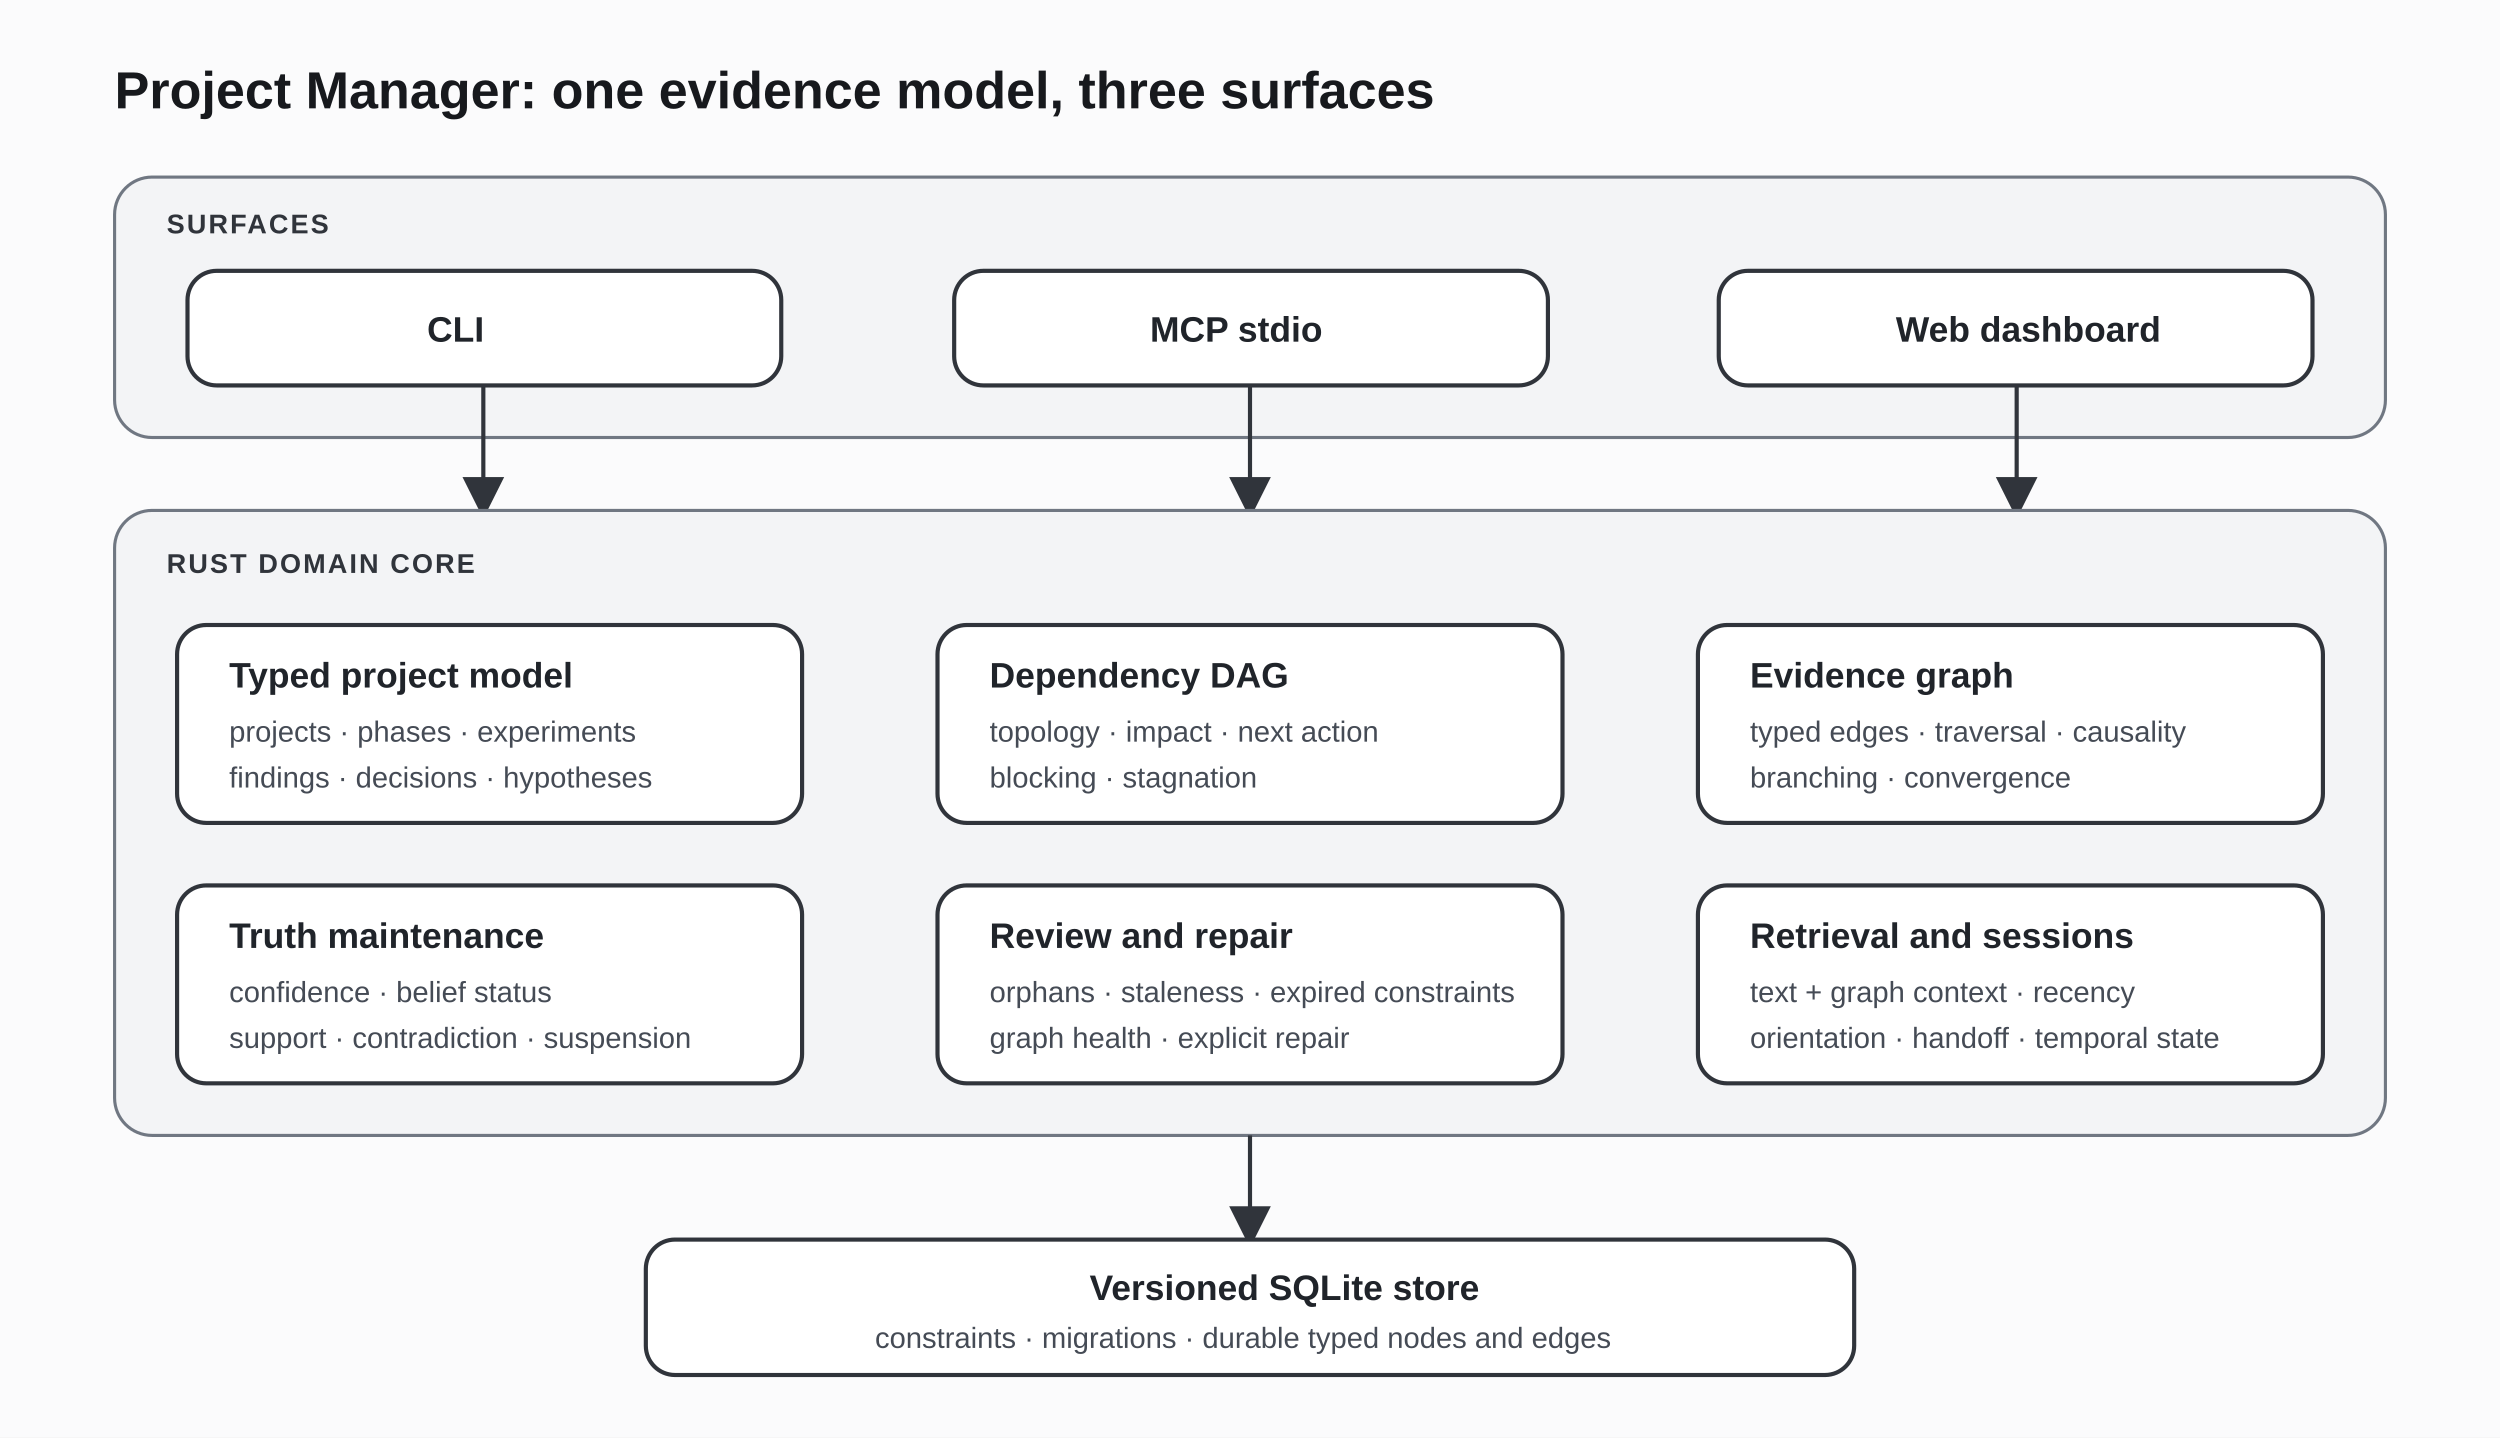
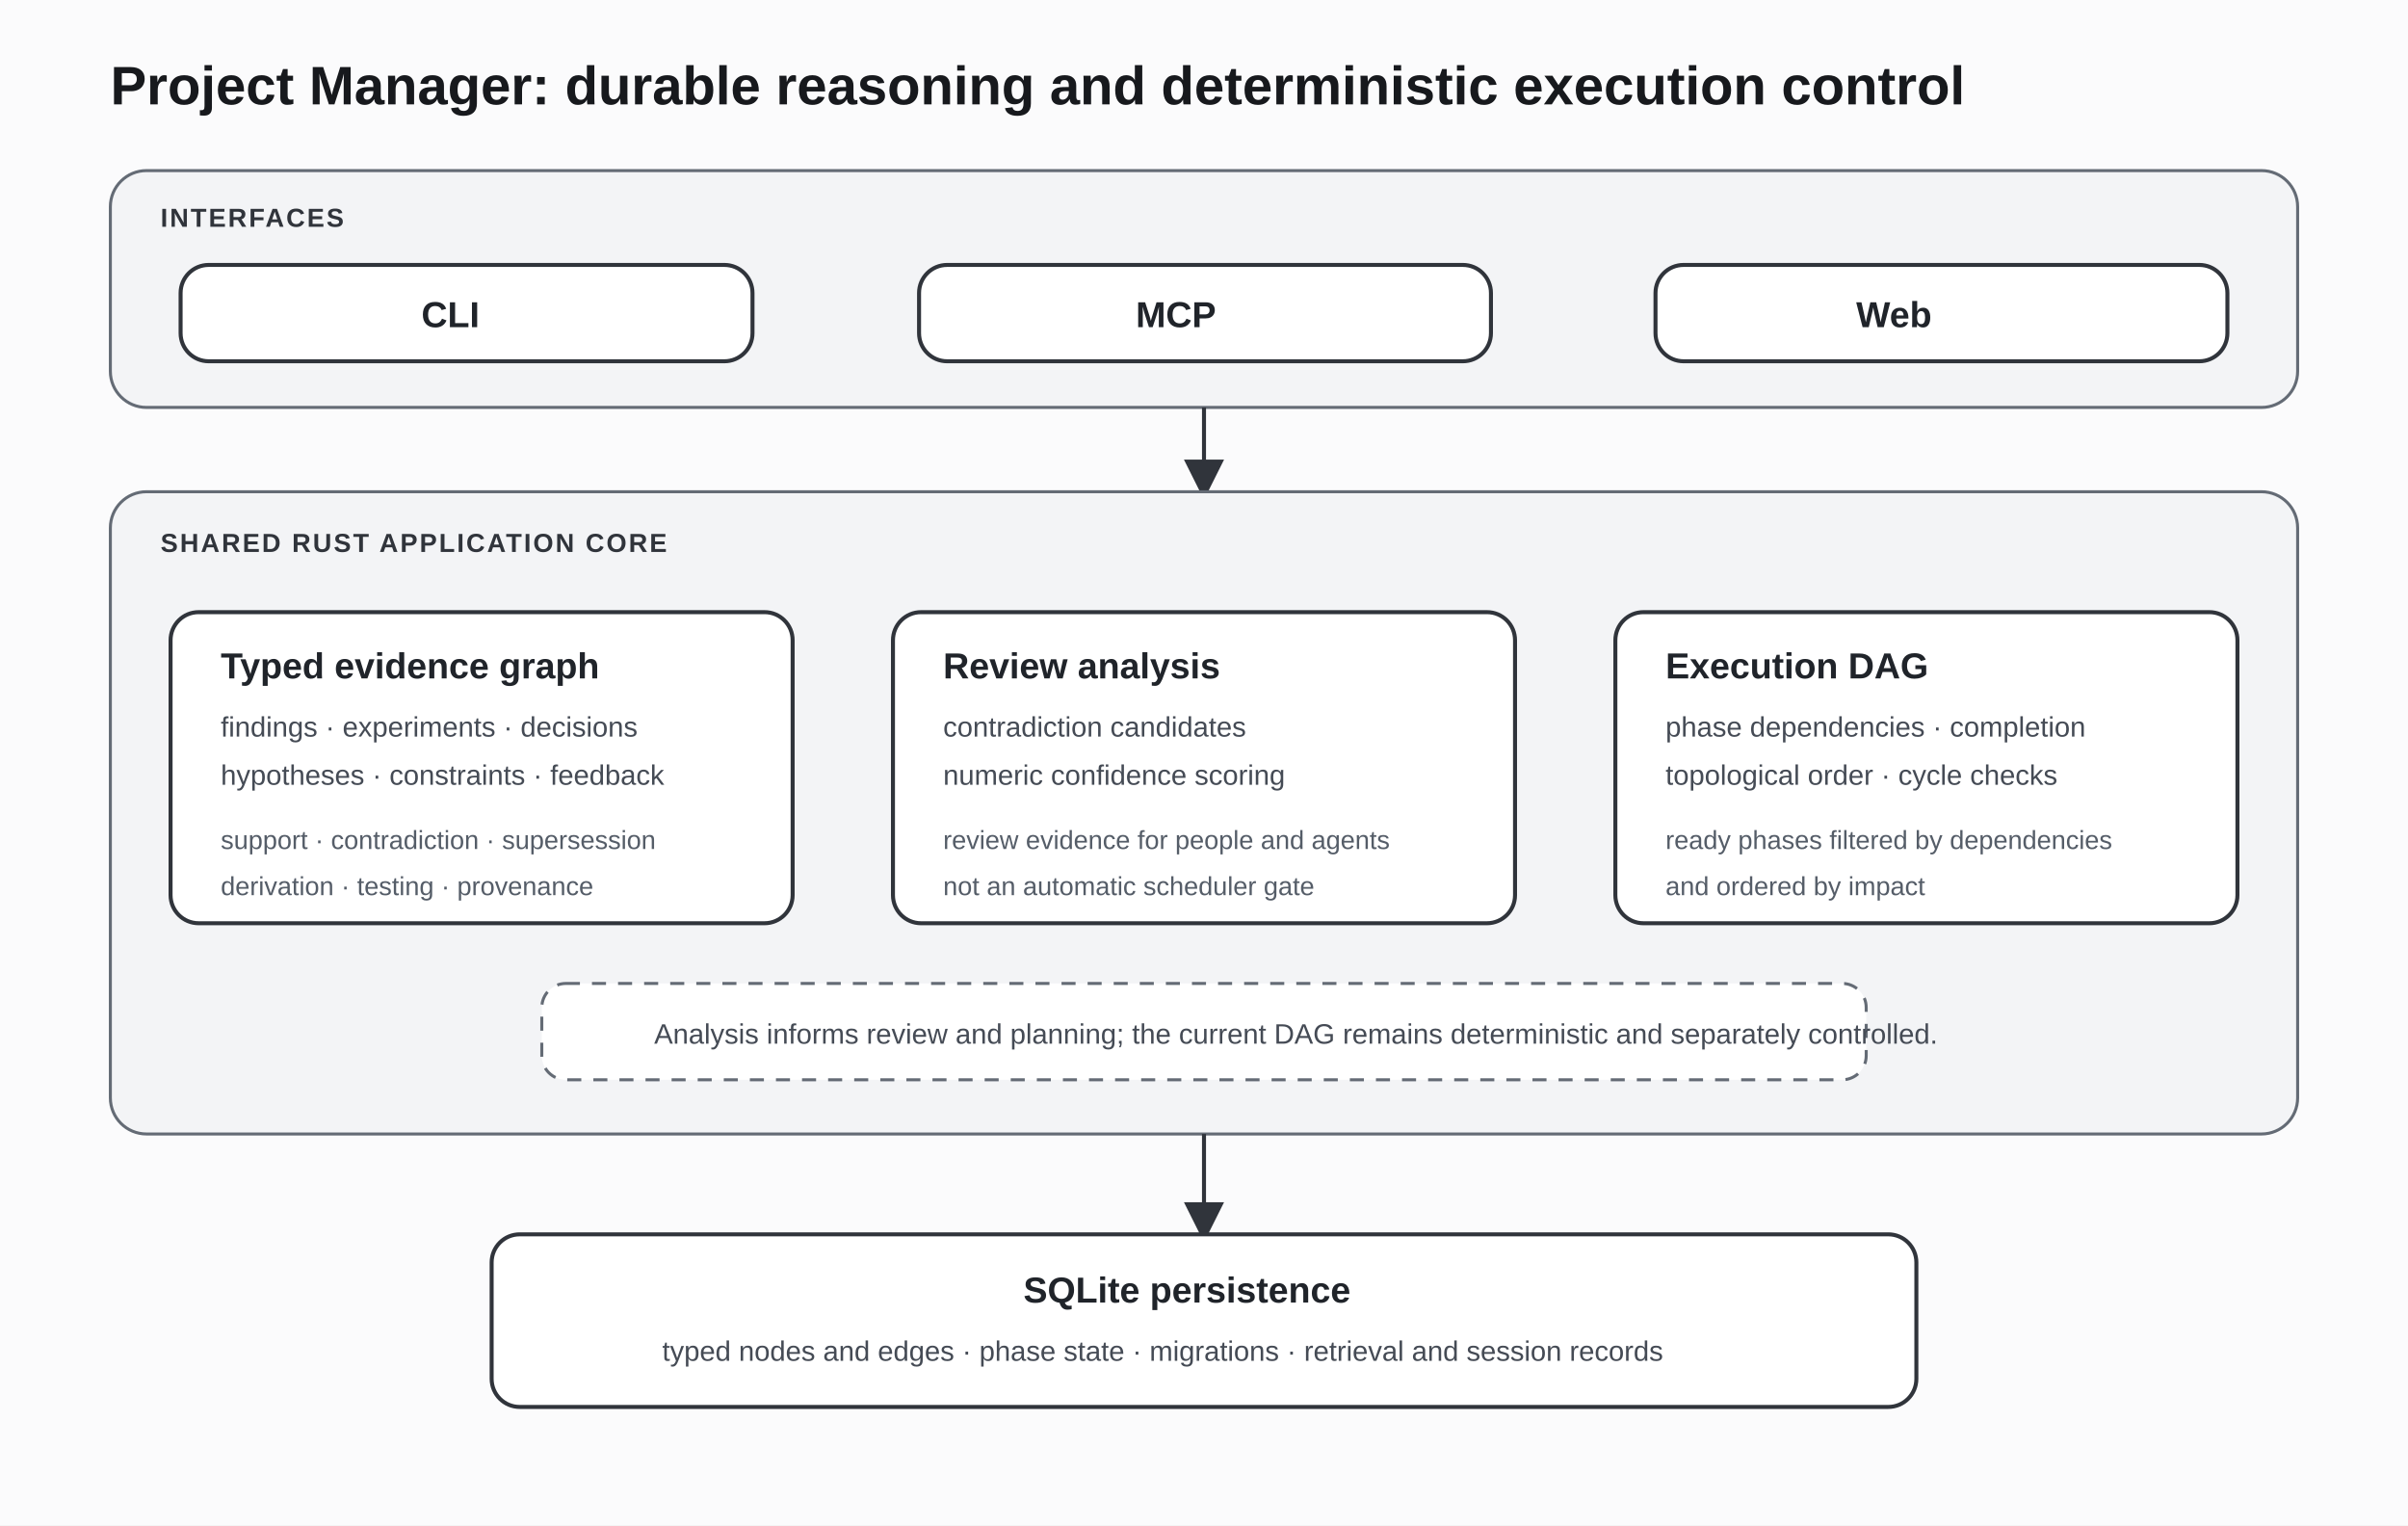
- <svg xmlns="http://www.w3.org/2000/svg" width="1200" height="690" viewBox="0 0 1200 690" role="img" aria-labelledby="title desc">
+ <svg xmlns="http://www.w3.org/2000/svg" width="1200" height="760" viewBox="0 0 1200 760" role="img" aria-labelledby="title desc">
  <defs>
    <marker id="arrow" markerWidth="10" markerHeight="10" refX="8" refY="5" orient="auto">
      <path d="M0,0 L10,5 L0,10 Z" fill="#30343b" />
    </marker>
    <style>
-       .bg{fill:#fbfbfc}.box{fill:#fff;stroke:#30343b;stroke-width:2;rx:14}
-       .group{fill:#f3f4f6;stroke:#707782;stroke-width:1.5;rx:18}
-       .t{font:700 25px Arial,sans-serif;fill:#17191d}.h{font:700 17px Arial,sans-serif;fill:#20242a}
-       .b{font:14px Arial,sans-serif;fill:#454b55}.l{font:700 13px Arial,sans-serif;fill:#30343b;letter-spacing:1px}
-       .a{stroke:#30343b;stroke-width:2;fill:none;marker-end:url(#arrow)}
+       .bg{fill:#fbfbfc}.box{fill:#fff;stroke:#30343b;stroke-width:2;rx:14}.group{fill:#f3f4f6;stroke:#646b75;stroke-width:1.5;rx:18}.note{fill:#fff;stroke:#646b75;stroke-width:1.5;stroke-dasharray:7 6;rx:12}
+       .title{font:700 27px Arial,sans-serif;fill:#17191d}.label{font:700 13px Arial,sans-serif;fill:#30343b;letter-spacing:1px}.head{font:700 18px Arial,sans-serif;fill:#20242a}.body{font:14px Arial,sans-serif;fill:#454b55}.small{font:13px Arial,sans-serif;fill:#555d68}.arrow{stroke:#30343b;stroke-width:2;fill:none;marker-end:url(#arrow)}
    </style>
  </defs>
-   <rect class="bg" width="1200" height="690" />
-   <text x="55" y="52" class="t">Project Manager: one evidence model, three surfaces</text>
-   <rect class="group" x="55" y="85" width="1090" height="125" />
-   <text x="80" y="112" class="l">SURFACES</text>
-   <rect class="box" x="90" y="130" width="285" height="55" />
-   <text x="205" y="164" class="h">CLI</text>
-   <rect class="box" x="458" y="130" width="285" height="55" />
-   <text x="552" y="164" class="h">MCP stdio</text>
-   <rect class="box" x="825" y="130" width="285" height="55" />
-   <text x="910" y="164" class="h">Web dashboard</text>
-   <path class="a" d="M232 185 L232 245" />
-   <path class="a" d="M600 185 L600 245" />
-   <path class="a" d="M968 185 L968 245" />
-   <rect class="group" x="55" y="245" width="1090" height="300" />
-   <text x="80" y="275" class="l">RUST DOMAIN CORE</text>
-   <rect class="box" x="85" y="300" width="300" height="95" />
-   <text x="110" y="330" class="h">Typed project model</text>
-   <text x="110" y="356" class="b">projects · phases · experiments</text>
-   <text x="110" y="378" class="b">findings · decisions · hypotheses</text>
-   <rect class="box" x="450" y="300" width="300" height="95" />
-   <text x="475" y="330" class="h">Dependency DAG</text>
-   <text x="475" y="356" class="b">topology · impact · next action</text>
-   <text x="475" y="378" class="b">blocking · stagnation</text>
-   <rect class="box" x="815" y="300" width="300" height="95" />
-   <text x="840" y="330" class="h">Evidence graph</text>
-   <text x="840" y="356" class="b">typed edges · traversal · causality</text>
-   <text x="840" y="378" class="b">branching · convergence</text>
-   <rect class="box" x="85" y="425" width="300" height="95" />
-   <text x="110" y="455" class="h">Truth maintenance</text>
-   <text x="110" y="481" class="b">confidence · belief status</text>
-   <text x="110" y="503" class="b">support · contradiction · suspension</text>
-   <rect class="box" x="450" y="425" width="300" height="95" />
-   <text x="475" y="455" class="h">Review and repair</text>
-   <text x="475" y="481" class="b">orphans · staleness · expired constraints</text>
-   <text x="475" y="503" class="b">graph health · explicit repair</text>
-   <rect class="box" x="815" y="425" width="300" height="95" />
-   <text x="840" y="455" class="h">Retrieval and sessions</text>
-   <text x="840" y="481" class="b">text + graph context · recency</text>
-   <text x="840" y="503" class="b">orientation · handoff · temporal state</text>
-   <path class="a" d="M600 545 L600 595" />
-   <rect class="box" x="310" y="595" width="580" height="65" />
-   <text x="523" y="624" class="h">Versioned SQLite store</text>
-   <text x="420" y="647" class="b">constraints · migrations · durable typed nodes and edges</text>
+   <rect class="bg" width="1200" height="760" />
+   <text x="55" y="52" class="title">Project Manager: durable reasoning and deterministic execution control</text>
+   <rect class="group" x="55" y="85" width="1090" height="118" />
+   <text x="80" y="113" class="label">INTERFACES</text>
+   <rect class="box" x="90" y="132" width="285" height="48" />
+   <text x="210" y="163" class="head">CLI</text>
+   <rect class="box" x="458" y="132" width="285" height="48" />
+   <text x="566" y="163" class="head">MCP</text>
+   <rect class="box" x="825" y="132" width="285" height="48" />
+   <text x="925" y="163" class="head">Web</text>
+   <path class="arrow" d="M600 203 L600 245" />
+   <rect class="group" x="55" y="245" width="1090" height="320" />
+   <text x="80" y="275" class="label">SHARED RUST APPLICATION CORE</text>
+   <rect class="box" x="85" y="305" width="310" height="155" />
+   <text x="110" y="338" class="head">Typed evidence graph</text>
+   <text x="110" y="367" class="body">findings · experiments · decisions</text>
+   <text x="110" y="391" class="body">hypotheses · constraints · feedback</text>
+   <text x="110" y="423" class="small">support · contradiction · supersession</text>
+   <text x="110" y="446" class="small">derivation · testing · provenance</text>
+   <rect class="box" x="445" y="305" width="310" height="155" />
+   <text x="470" y="338" class="head">Review analysis</text>
+   <text x="470" y="367" class="body">contradiction candidates</text>
+   <text x="470" y="391" class="body">numeric confidence scoring</text>
+   <text x="470" y="423" class="small">review evidence for people and agents</text>
+   <text x="470" y="446" class="small">not an automatic scheduler gate</text>
+   <rect class="box" x="805" y="305" width="310" height="155" />
+   <text x="830" y="338" class="head">Execution DAG</text>
+   <text x="830" y="367" class="body">phase dependencies · completion</text>
+   <text x="830" y="391" class="body">topological order · cycle checks</text>
+   <text x="830" y="423" class="small">ready phases filtered by dependencies</text>
+   <text x="830" y="446" class="small">and ordered by impact</text>
+   <rect class="note" x="270" y="490" width="660" height="48" />
+   <text x="326" y="520" class="body">Analysis informs review and planning; the current DAG remains deterministic and separately controlled.</text>
+   <path class="arrow" d="M600 565 L600 615" />
+   <rect class="box" x="245" y="615" width="710" height="86" />
+   <text x="510" y="649" class="head">SQLite persistence</text>
+   <text x="330" y="678" class="body">typed nodes and edges · phase state · migrations · retrieval and session records</text>
</svg>
